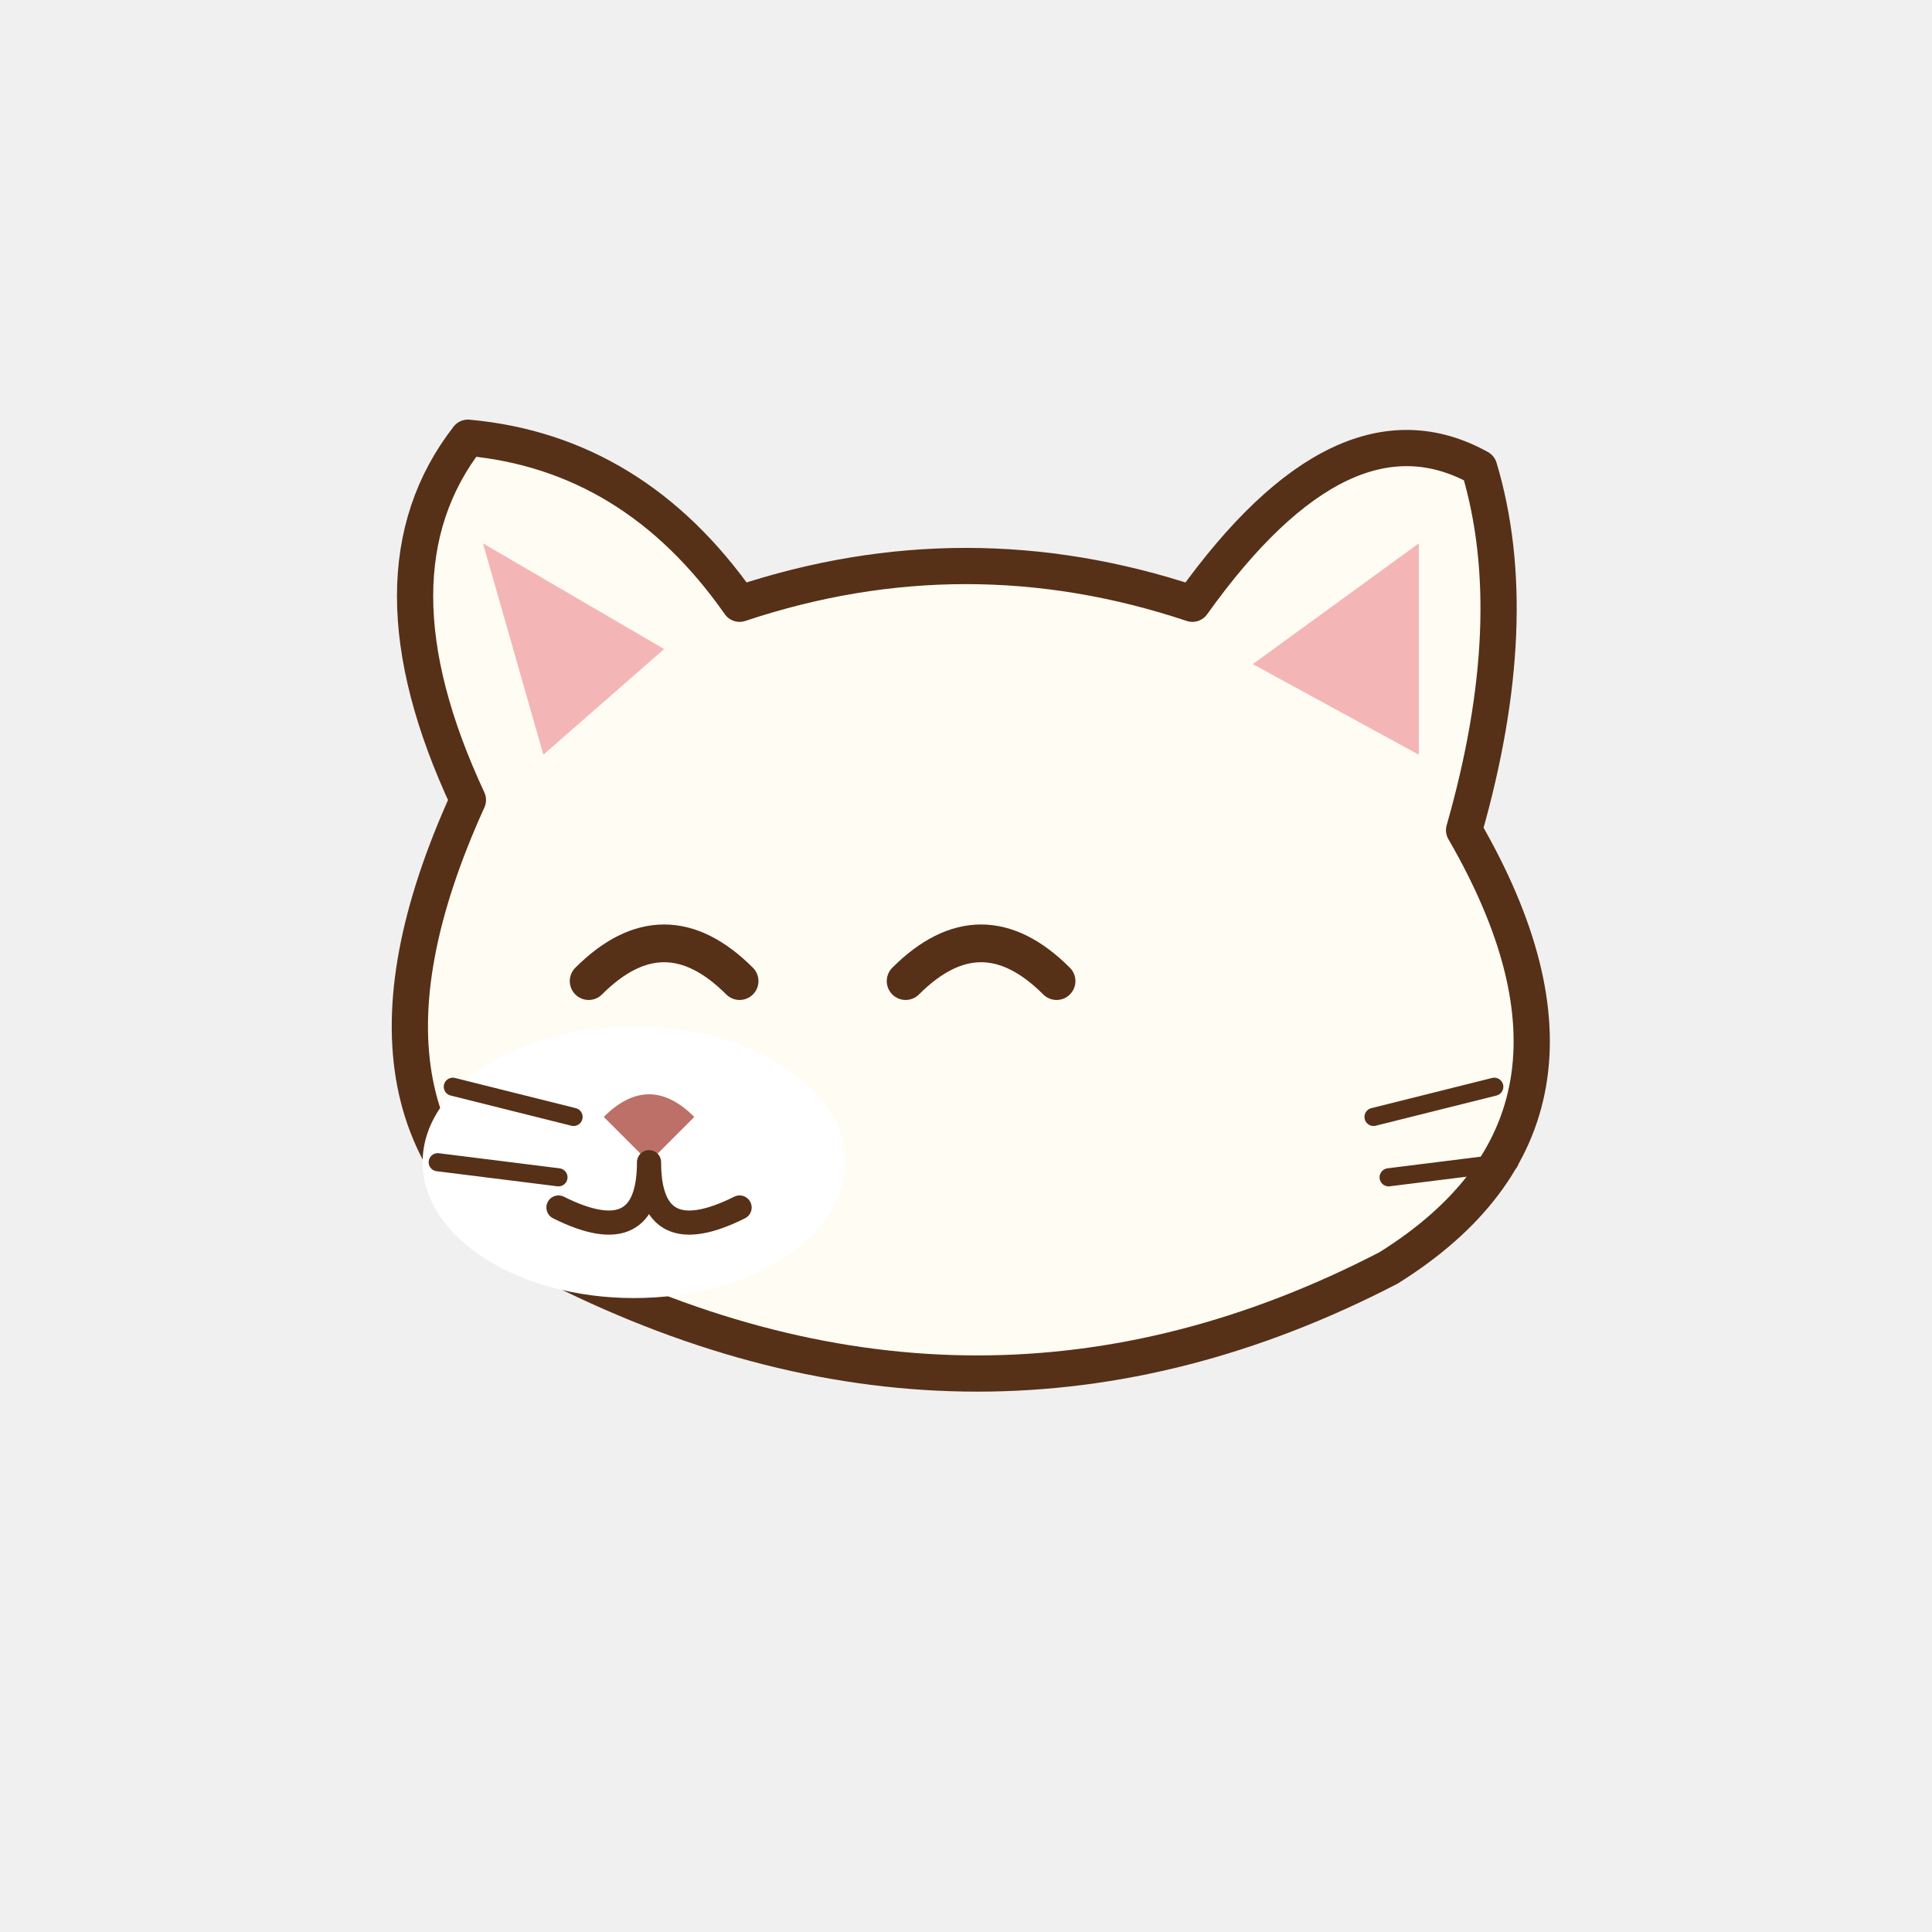
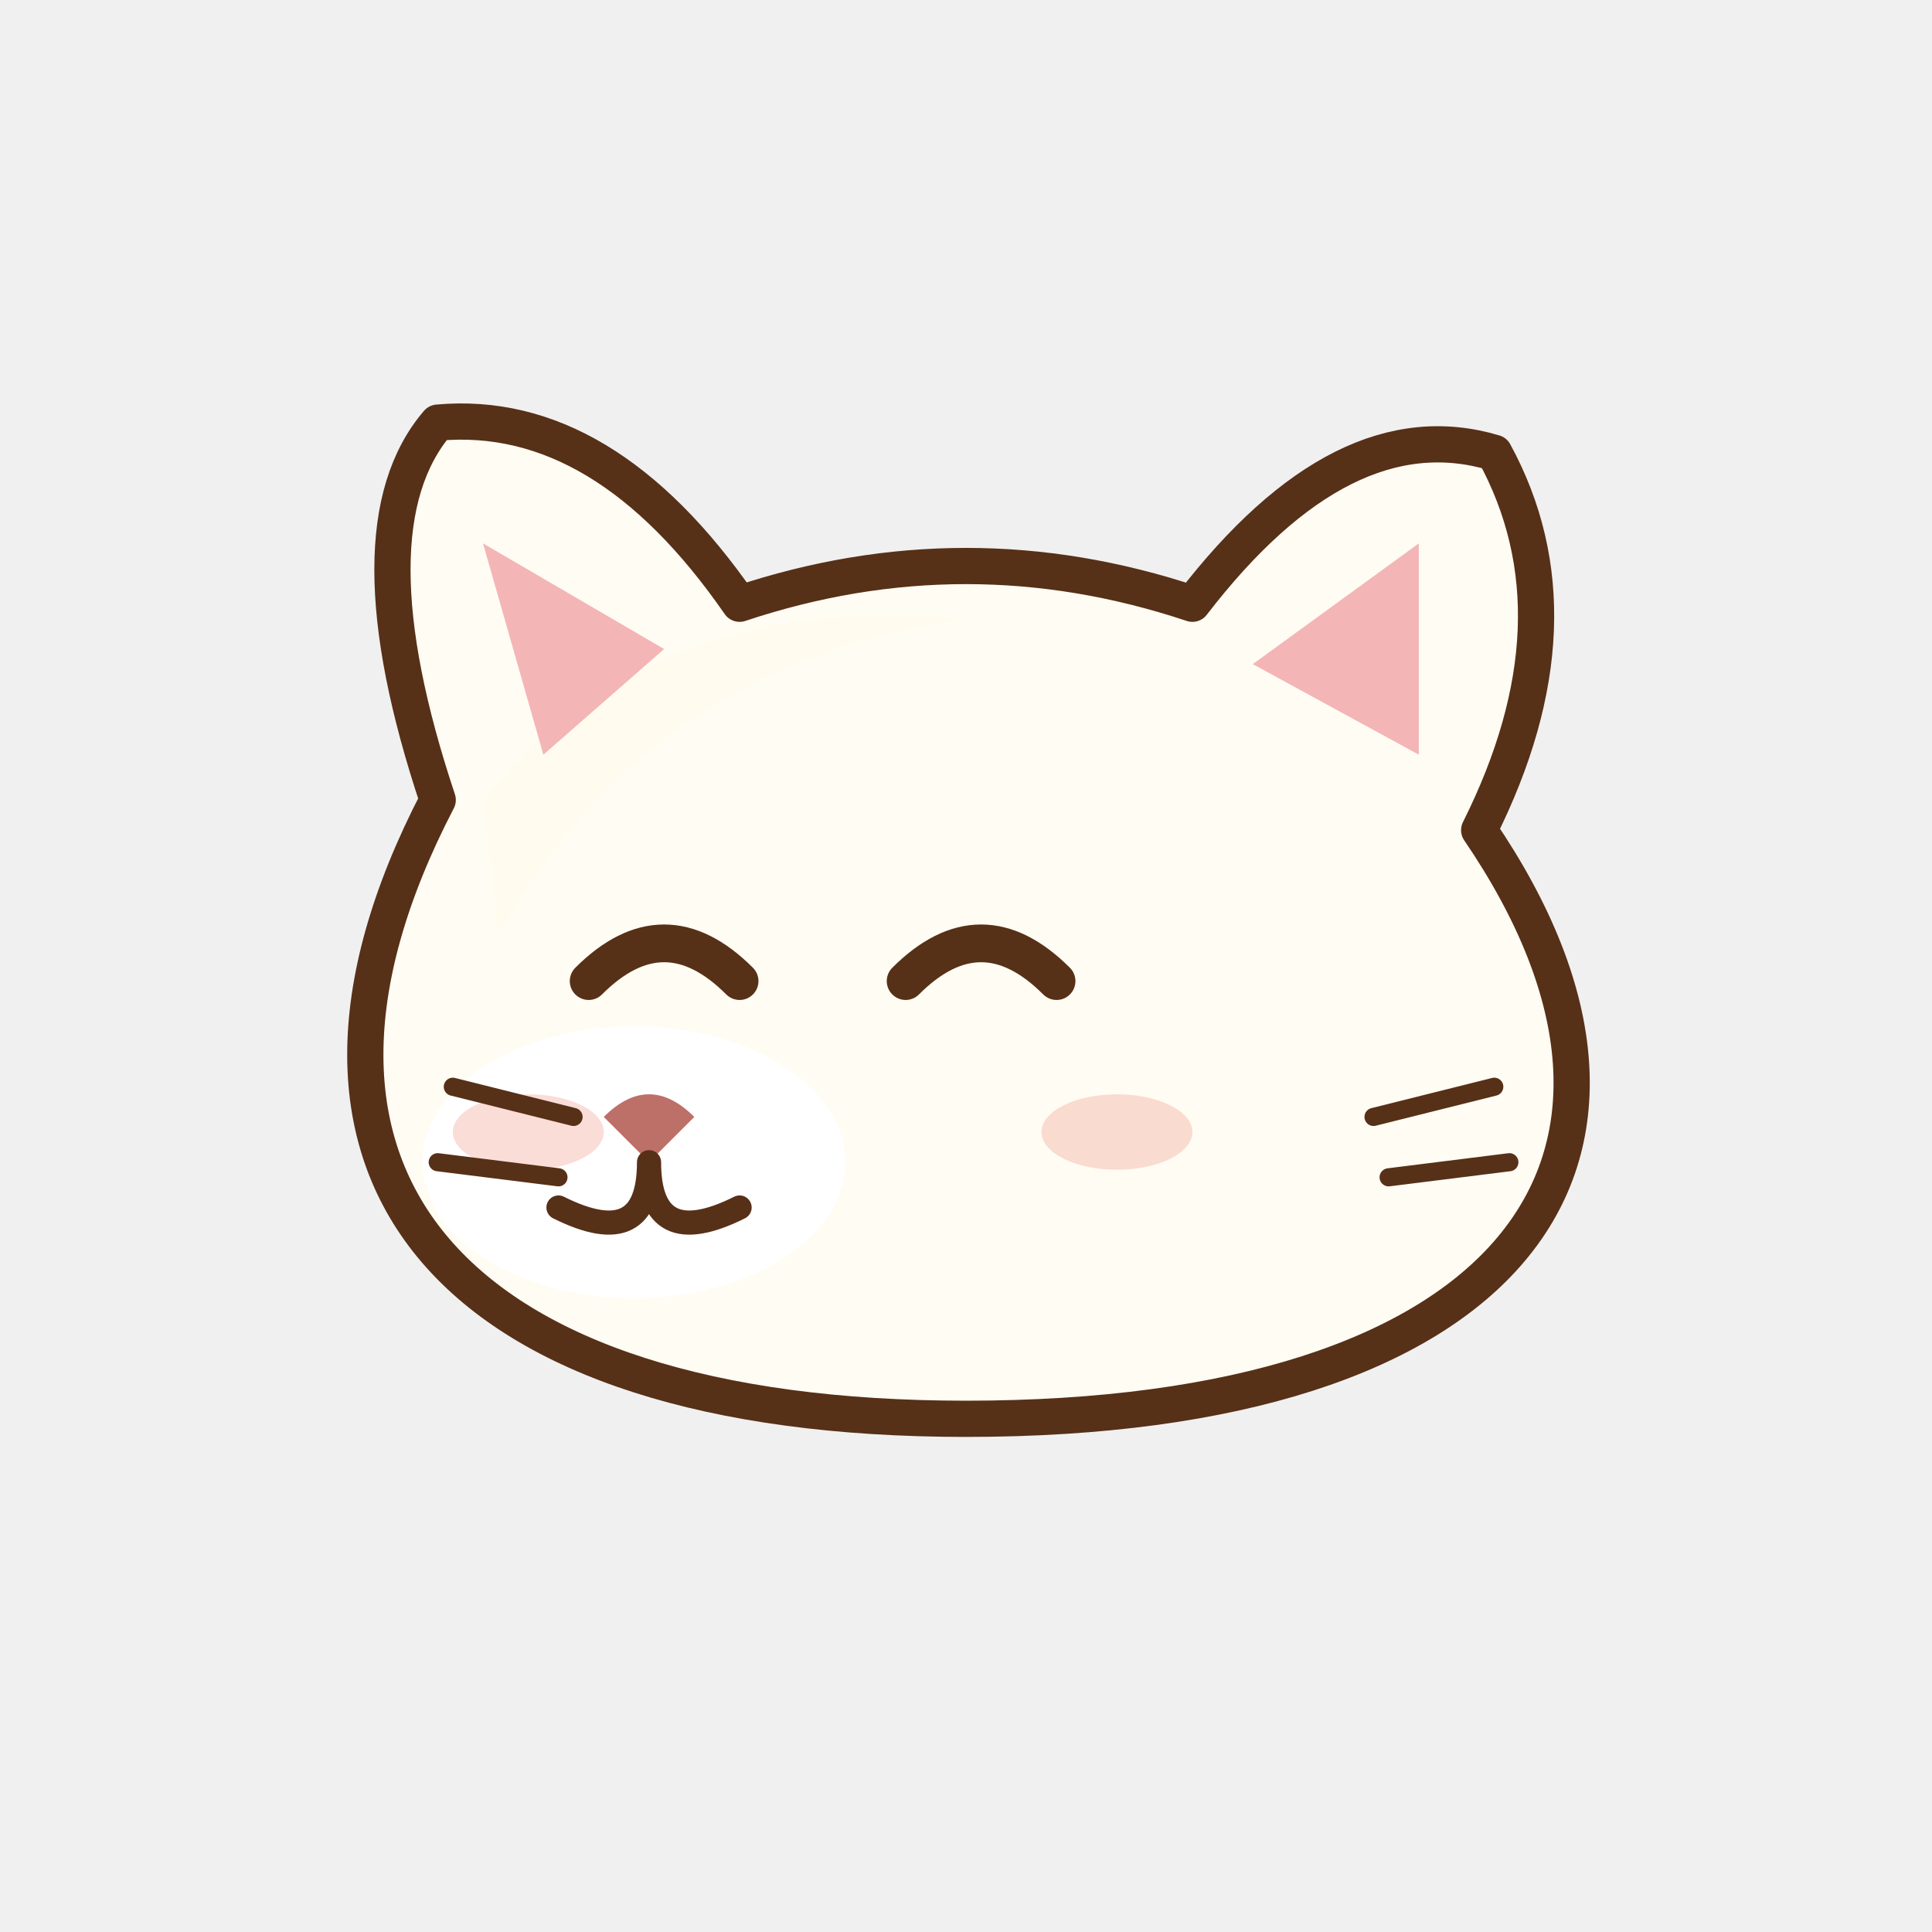
<svg xmlns="http://www.w3.org/2000/svg" width="128" height="128" viewBox="0 0 128 128">
  <g stroke-linecap="round" stroke-linejoin="round">
-     <path d="M31 53 Q24 38 31 29 Q42 30 49 40 Q64 35 79 40 Q89 26 98 31 Q101 41 97 55 Q108 74 92 84 Q65 98 37 84 Q21 75 31 53 Z" fill="#FFFCF3" stroke="#573018" stroke-width="2.4" />
+     <path d="M29 53 Q23 35 29 28 Q40 27 49 40 Q64 35 79 40 Q89 27 99 30 Q105 41 98 55 C113 77 100 94 64 94 C30 94 16 78 29 53 Z" fill="#FFFCF3" stroke="#573018" stroke-width="2.4" />
+     <g opacity="0.2">
+       <path d="M32 53 Q43 39 64 41 Q43 44 33 62 Z" fill="#FFF9E3" stroke="none" stroke-width="2.4" />
+     </g>
    <path d="M32 36 L36 50 L44 43 Z" fill="#F4B5B6" stroke="none" stroke-width="2.4" />
    <path d="M94 36 L83 44 L94 50 Z" fill="#F4B5B6" stroke="none" stroke-width="2.4" />
    <ellipse cx="42" cy="77" rx="14" ry="9" fill="#FFFFFF" stroke="none" stroke-width="2.4" />
+     <g opacity="0.35">
+       <ellipse cx="35" cy="75" rx="5" ry="2.5" fill="#F29D8B" stroke="none" stroke-width="2.4" />
+       <ellipse cx="74" cy="75" rx="5" ry="2.5" fill="#F29D8B" stroke="none" stroke-width="2.4" />
+     </g>
    <path d="M39 65 Q44 60 49 65" fill="none" stroke="#573018" stroke-width="2.5" />
    <path d="M60 65 Q65 60 70 65" fill="none" stroke="#573018" stroke-width="2.5" />
    <path d="M40 74 Q43 71 46 74 L43 77 Z" fill="#BD7068" stroke="none" stroke-width="2.4" />
    <path d="M43 77 Q43 83 37 80 M43 77 Q43 83 49 80" fill="none" stroke="#573018" stroke-width="1.6" />
    <path d="M30 72 L38 74 M29 77 L37 78 M91 74 L99 72 M92 78 L100 77" fill="none" stroke="#573018" stroke-width="1.2" />
  </g>
</svg>
